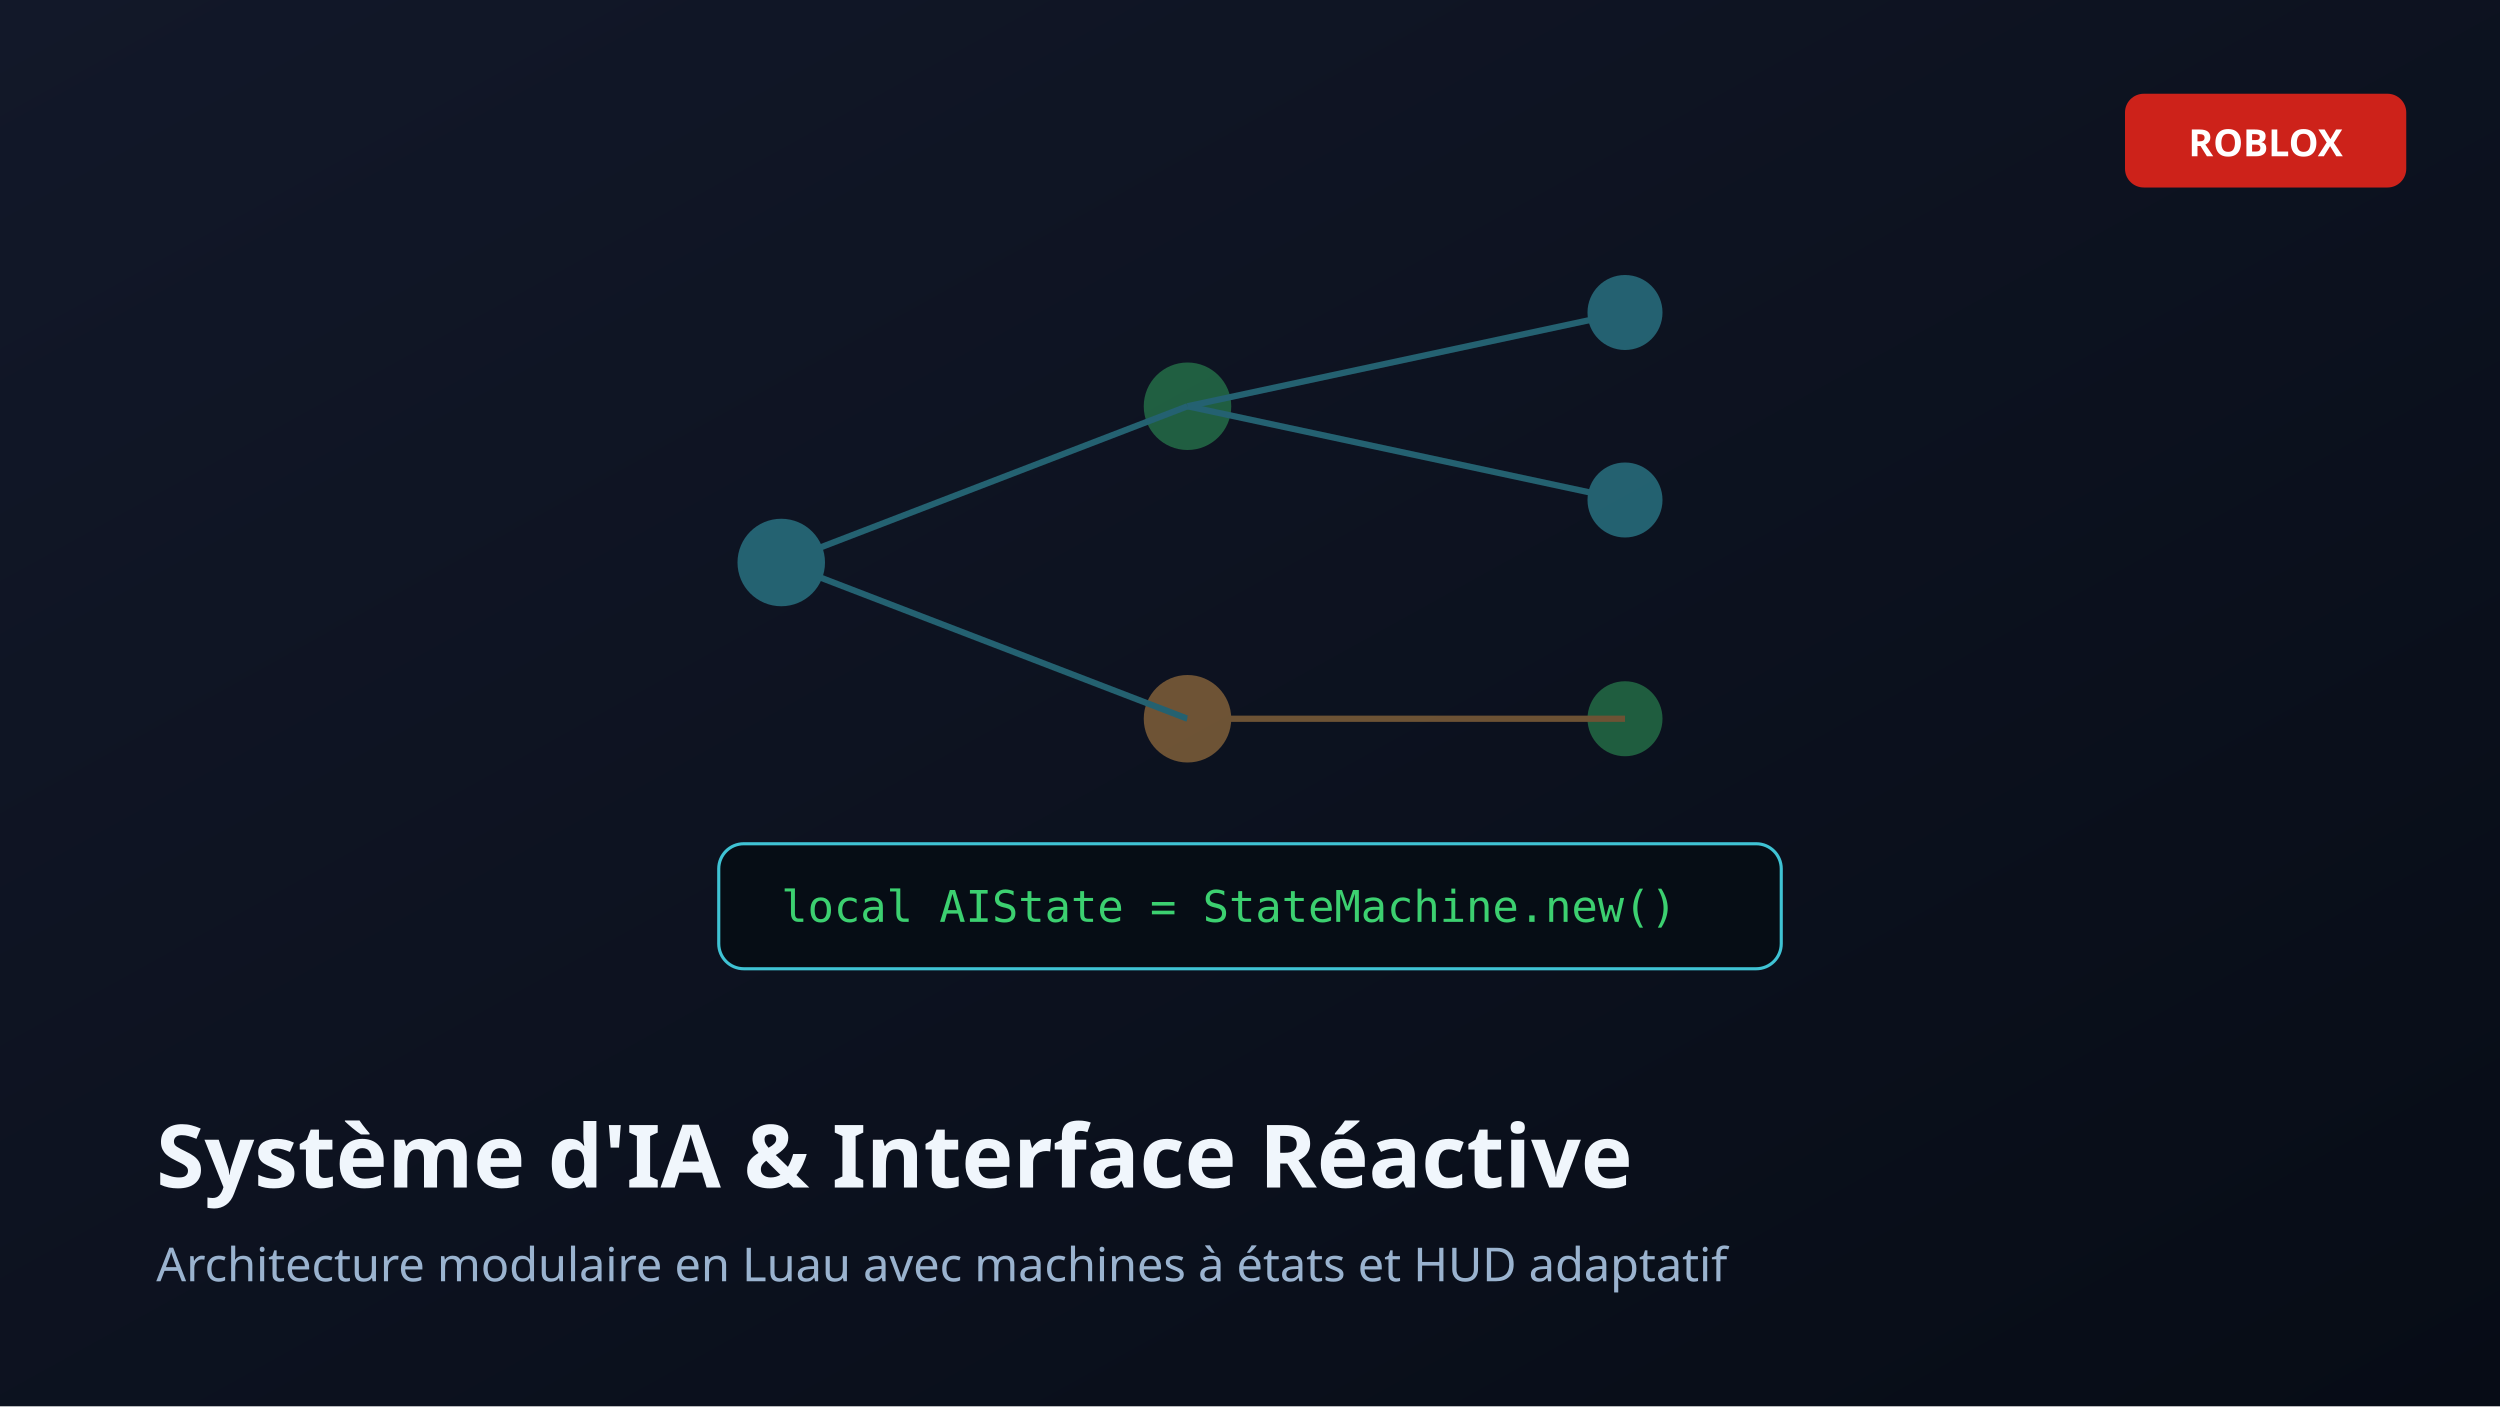
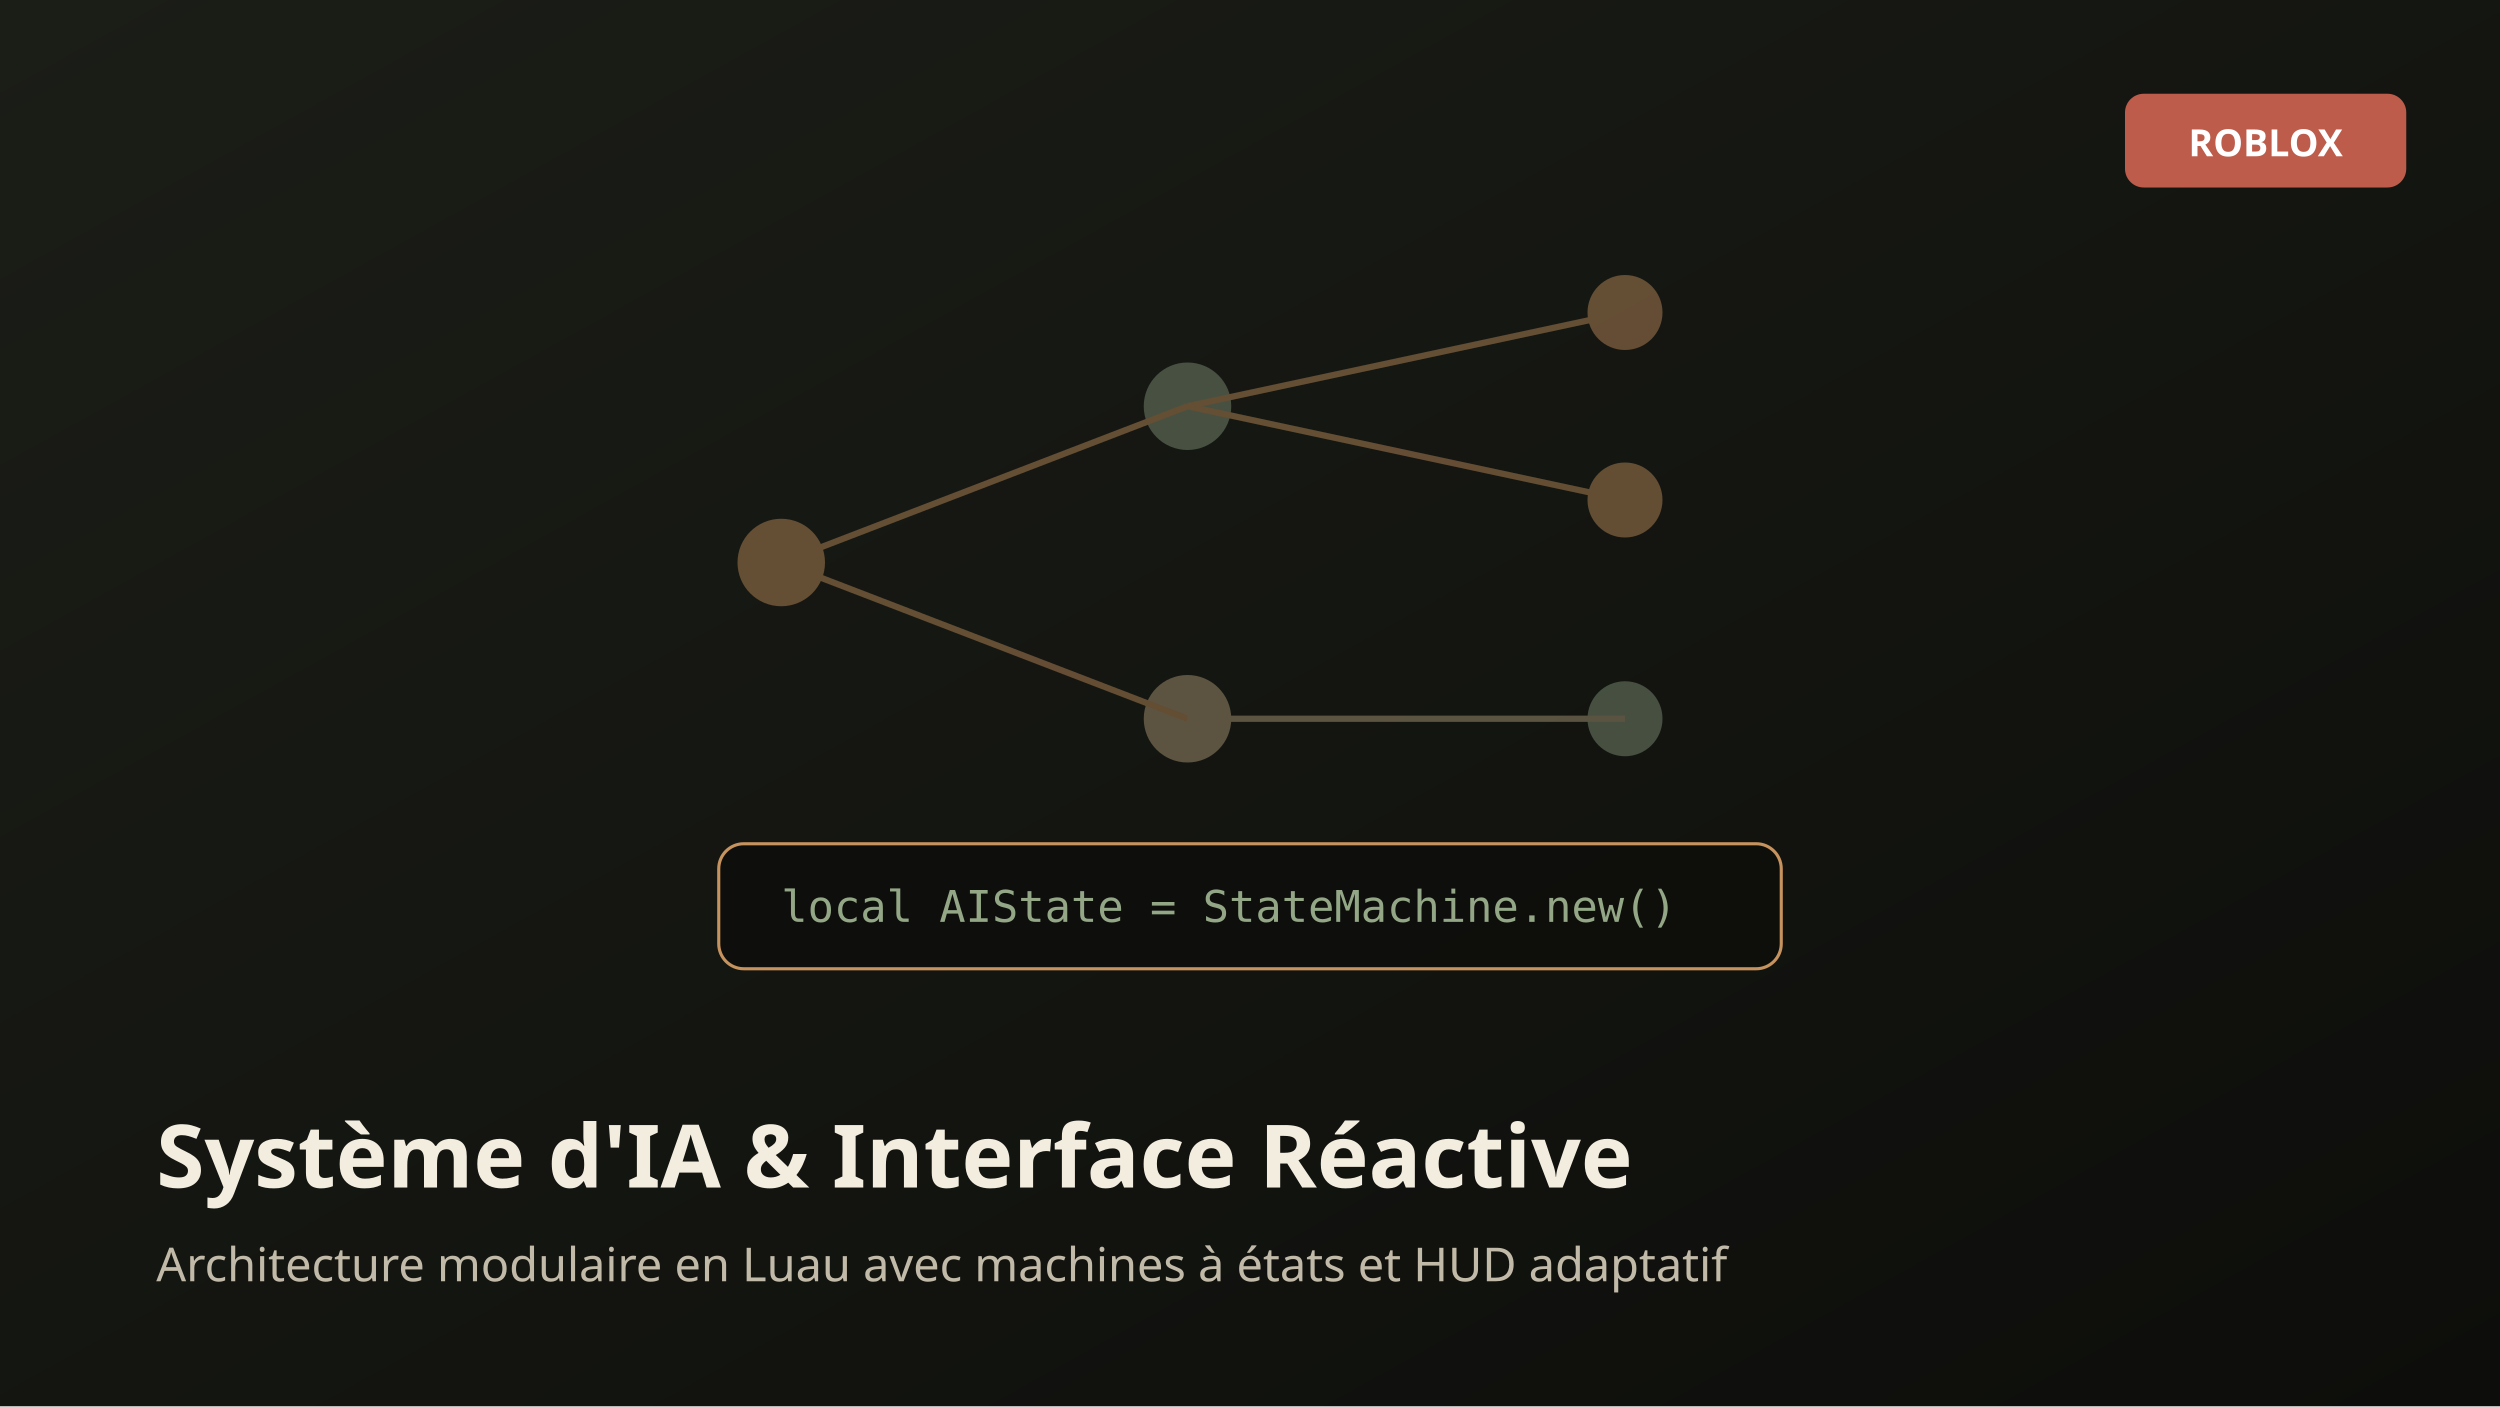
<svg xmlns="http://www.w3.org/2000/svg" viewBox="0 0 800 450" width="100%" height="100%">
  <defs>
    <linearGradient id="bg3" x1="0%" y1="0%" x2="100%" y2="100%">
-       <stop offset="0%" stop-color="#121829" />
-       <stop offset="100%" stop-color="#070c16" />
+       <stop offset="0%" stop-color="#1b1d17" />
+       <stop offset="100%" stop-color="#0d0e0b" />
    </linearGradient>
  </defs>
  <rect width="800" height="450" fill="url(#bg3)" />
  <g opacity="0.4">
-     <circle cx="250" cy="180" r="14" fill="#45d6e8" />
-     <circle cx="380" cy="130" r="14" fill="#3cd070" />
-     <circle cx="380" cy="230" r="14" fill="#ffb454" />
-     <circle cx="520" cy="100" r="12" fill="#45d6e8" />
-     <circle cx="520" cy="160" r="12" fill="#45d6e8" />
-     <circle cx="520" cy="230" r="12" fill="#3cd070" />
-     <line x1="250" y1="180" x2="380" y2="130" stroke="#45d6e8" stroke-width="2" />
-     <line x1="250" y1="180" x2="380" y2="230" stroke="#45d6e8" stroke-width="2" />
-     <line x1="380" y1="130" x2="520" y2="100" stroke="#45d6e8" stroke-width="2" />
-     <line x1="380" y1="130" x2="520" y2="160" stroke="#45d6e8" stroke-width="2" />
-     <line x1="380" y1="230" x2="520" y2="230" stroke="#ffb454" stroke-width="2" />
+     <circle cx="250" cy="180" r="14" fill="#d9a066" />
+     <circle cx="380" cy="130" r="14" fill="#93a786" />
+     <circle cx="380" cy="230" r="14" fill="#c9b18a" />
+     <circle cx="520" cy="100" r="12" fill="#d9a066" />
+     <circle cx="520" cy="160" r="12" fill="#d9a066" />
+     <circle cx="520" cy="230" r="12" fill="#93a786" />
+     <line x1="250" y1="180" x2="380" y2="130" stroke="#d9a066" stroke-width="2" />
+     <line x1="250" y1="180" x2="380" y2="230" stroke="#d9a066" stroke-width="2" />
+     <line x1="380" y1="130" x2="520" y2="100" stroke="#d9a066" stroke-width="2" />
+     <line x1="380" y1="130" x2="520" y2="160" stroke="#d9a066" stroke-width="2" />
+     <line x1="380" y1="230" x2="520" y2="230" stroke="#c9b18a" stroke-width="2" />
  </g>
-   <rect x="230" y="270" width="340" height="40" rx="8" fill="#060c14" stroke="#45d6e8" stroke-width="1" opacity="0.9" />
-   <text x="250" y="295" fill="#3cd070" font-family="monospace" font-size="14">local AIState = StateMachine.new()</text>
+   <rect x="230" y="270" width="340" height="40" rx="8" fill="#0d0e0b" stroke="#d9a066" stroke-width="1" opacity="0.9" />
+   <text x="250" y="295" fill="#93a786" font-family="monospace" font-size="14">local AIState = StateMachine.new()</text>
  <g transform="translate(680, 30)">
-     <rect x="0" y="0" width="90" height="30" rx="6" fill="#e2231a" opacity="0.9" />
+     <rect x="0" y="0" width="90" height="30" rx="6" fill="#cf6450" opacity="0.9" />
    <text x="45" y="20" fill="#ffffff" font-family="sans-serif" font-size="12" font-weight="bold" text-anchor="middle">ROBLOX</text>
  </g>
-   <text x="50" y="380" fill="#f0f6fc" font-family="'Space Grotesk', sans-serif" font-size="28" font-weight="bold">Système d'IA &amp; Interface Réactive</text>
-   <text x="50" y="410" fill="#9ab3cf" font-family="sans-serif" font-size="15">Architecture modulaire en Luau avec machines à états et HUD adaptatif</text>
+   <text x="50" y="380" fill="#f3eddf" font-family="'Space Grotesk', sans-serif" font-size="28" font-weight="bold">Système d'IA &amp; Interface Réactive</text>
+   <text x="50" y="410" fill="#c2baa8" font-family="sans-serif" font-size="15">Architecture modulaire en Luau avec machines à états et HUD adaptatif</text>
</svg>
